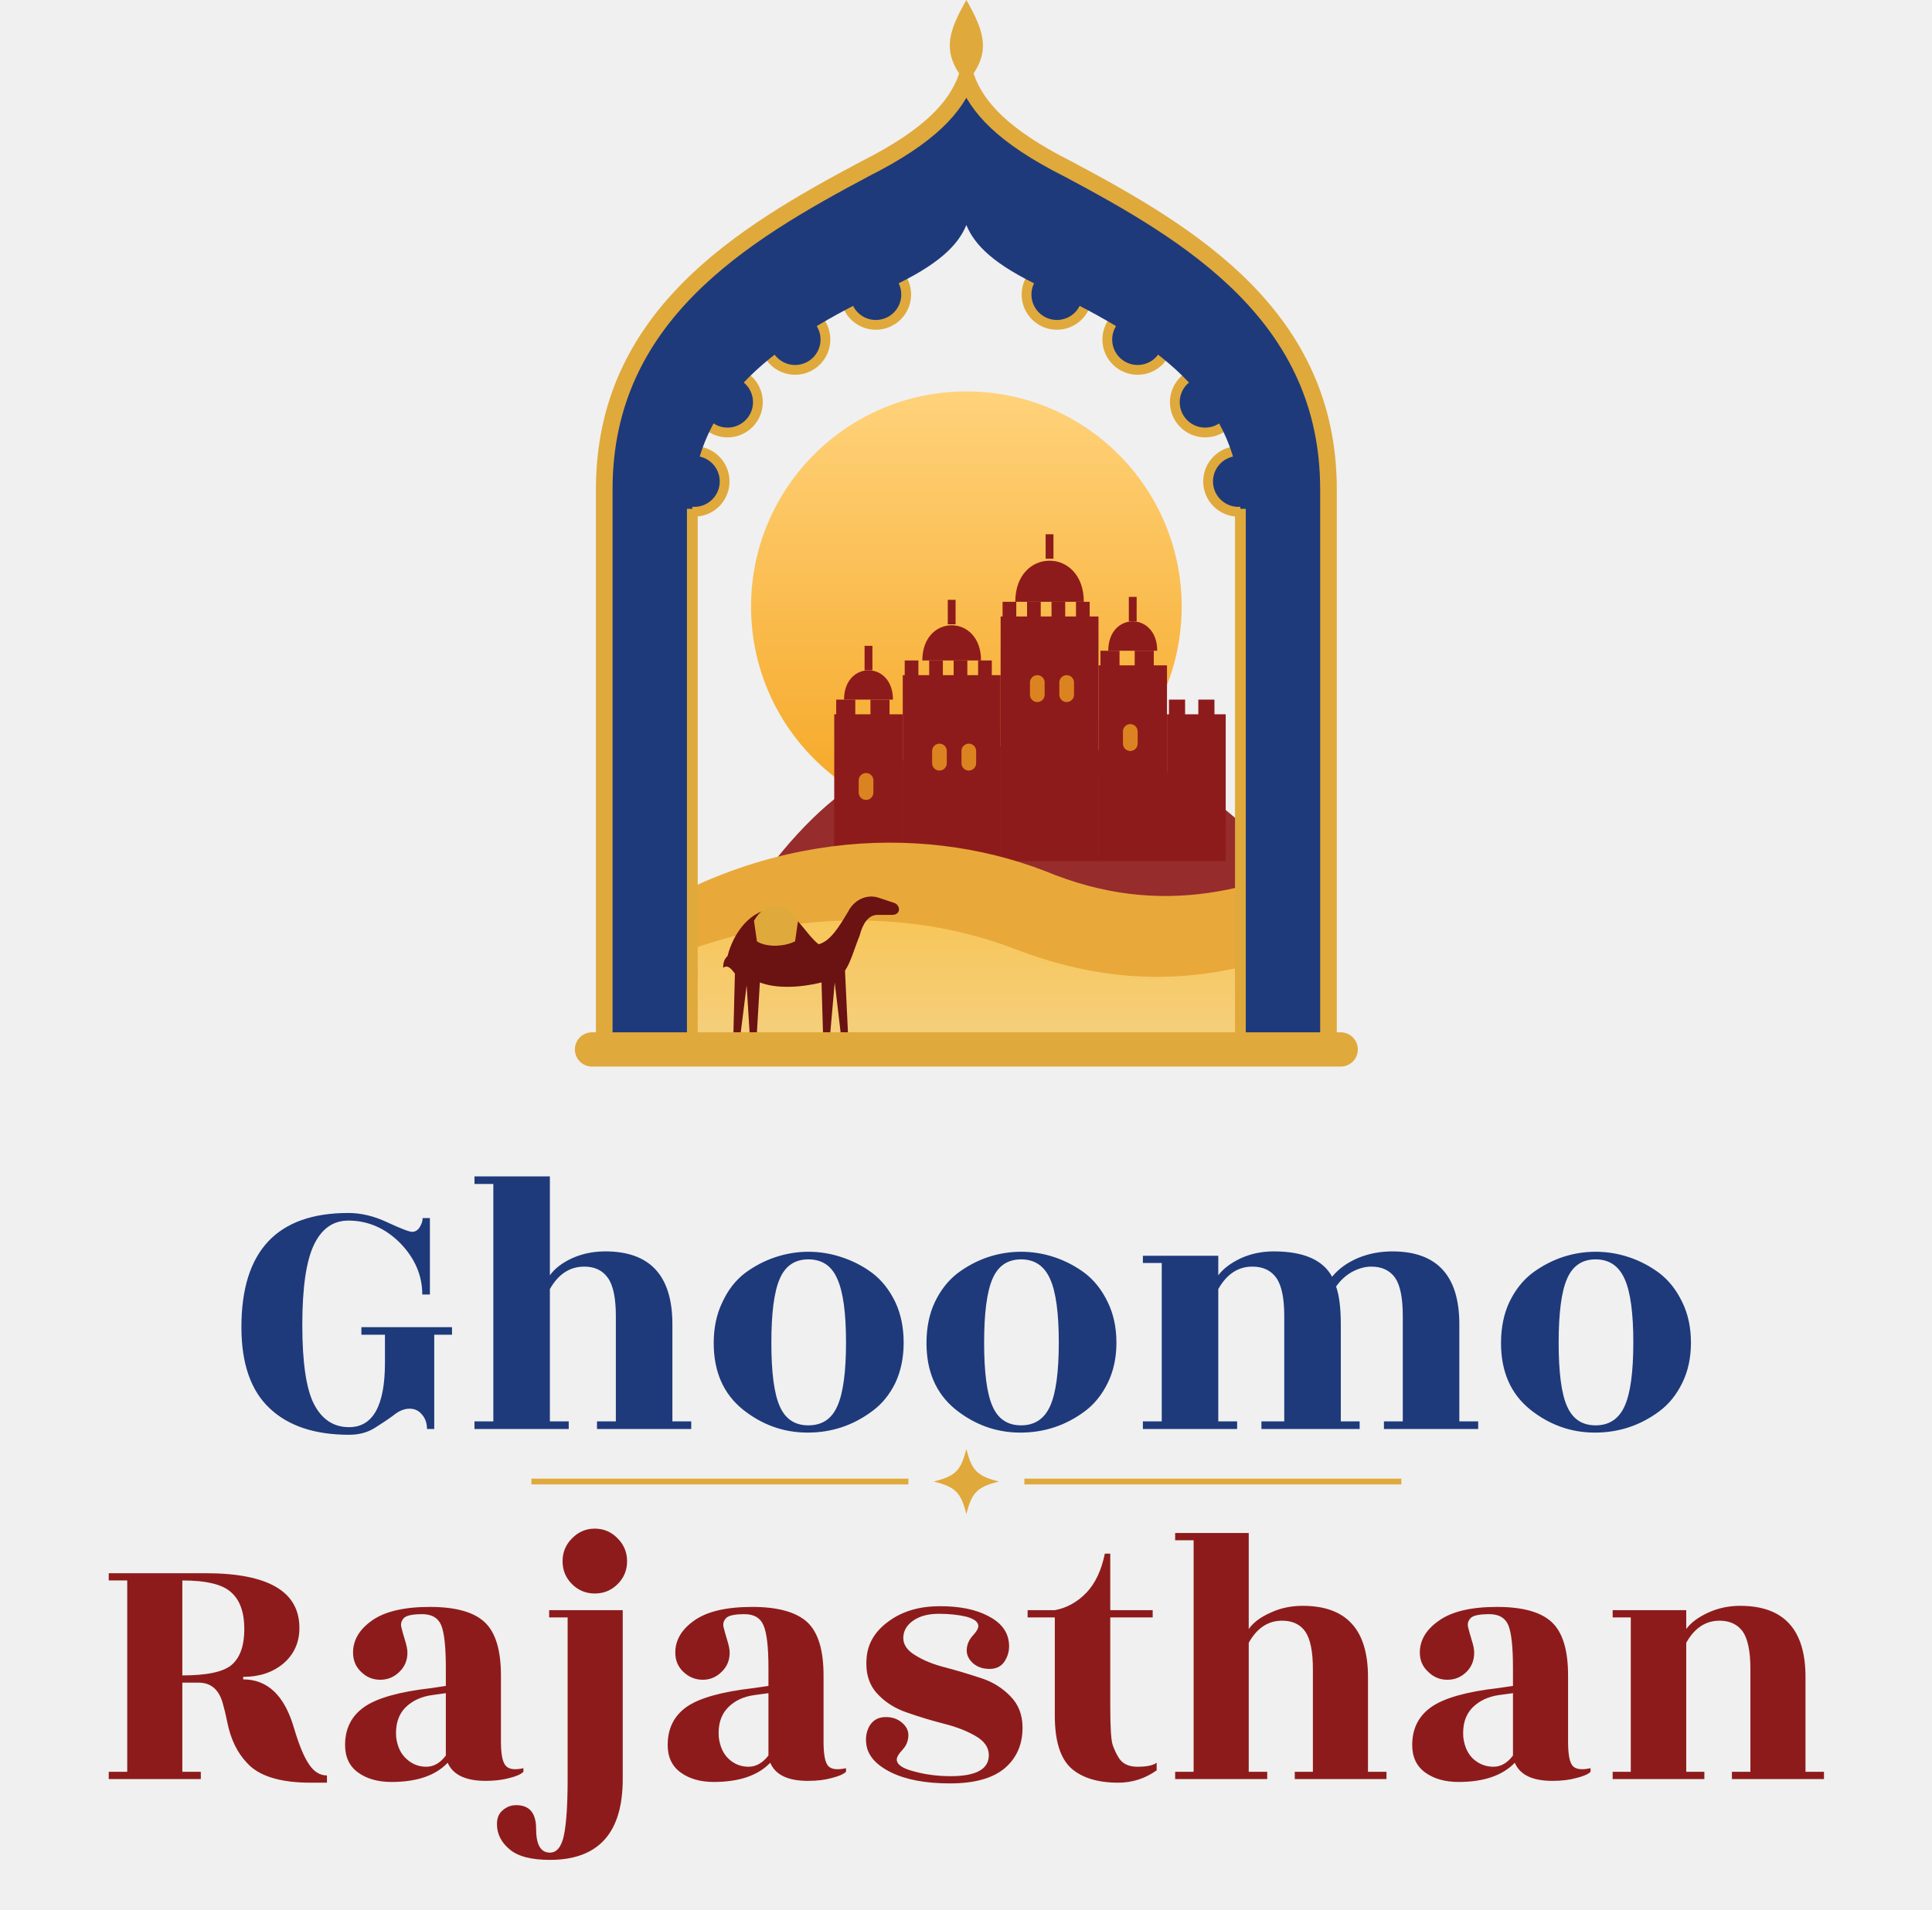
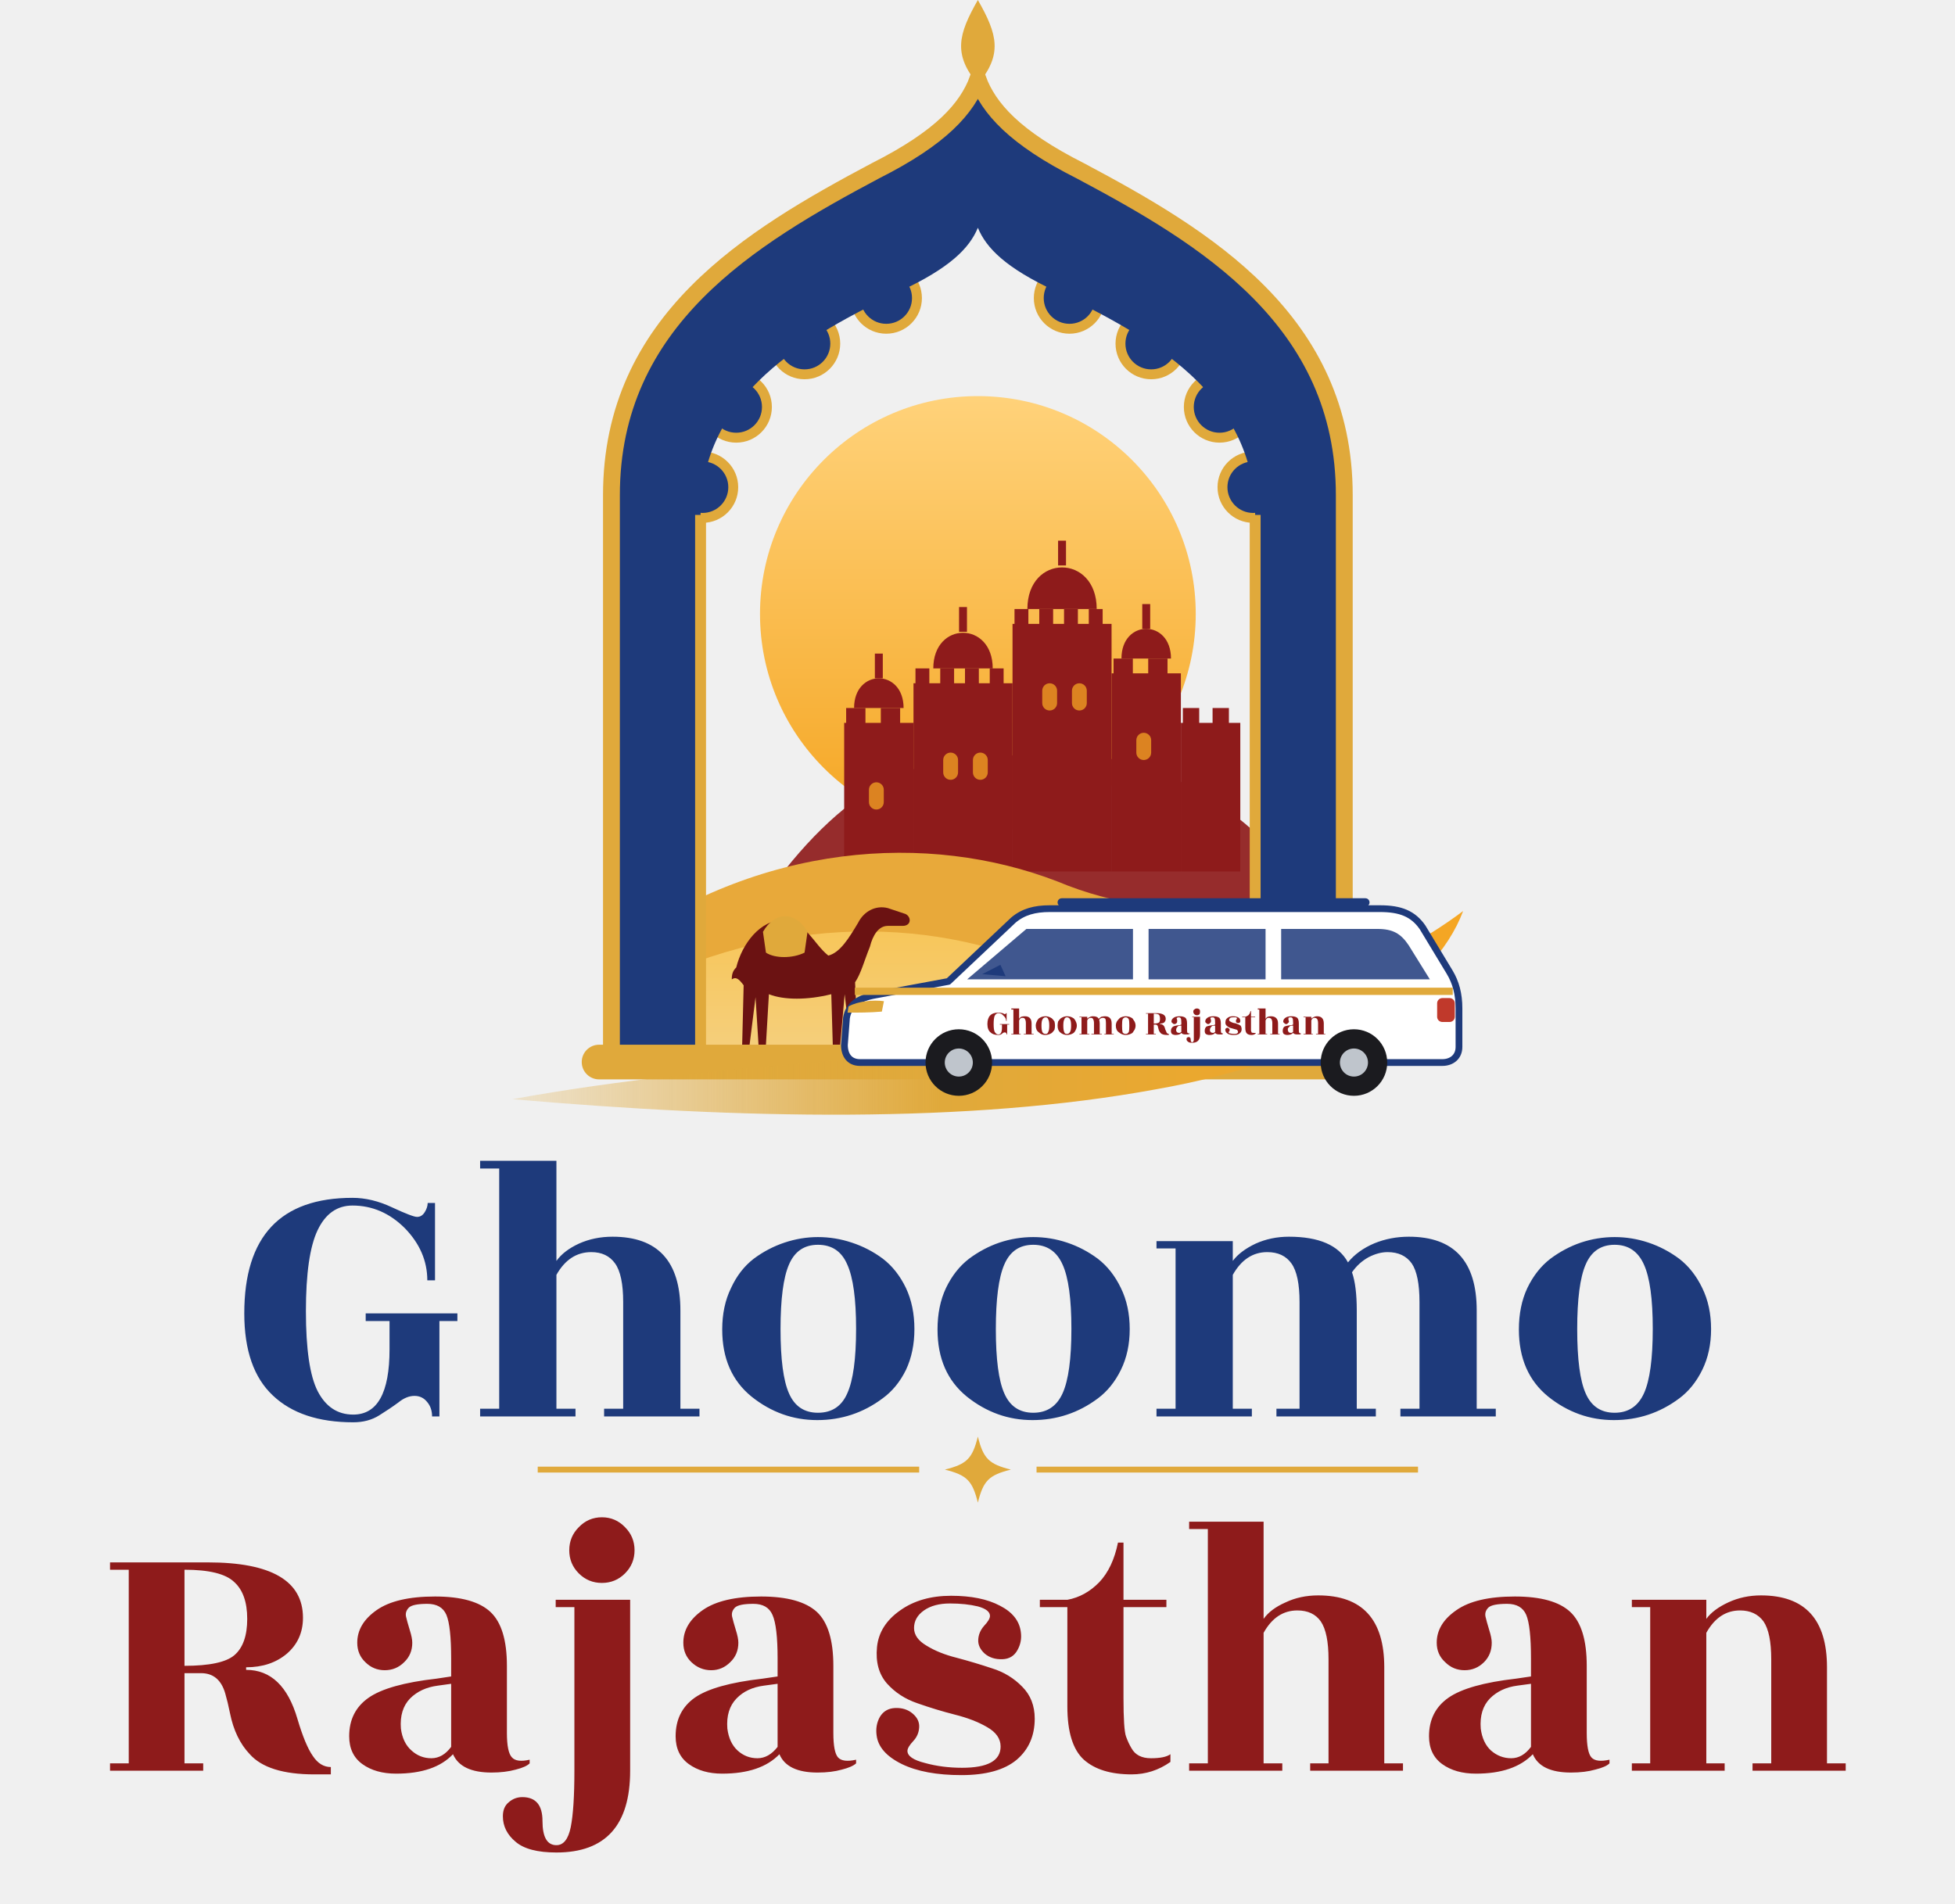
- <svg xmlns="http://www.w3.org/2000/svg" viewBox="0 0 533 527" role="img">
+ <svg xmlns="http://www.w3.org/2000/svg" viewBox="0 0 533 519" role="img">
  <g transform="translate(131.6 0) scale(1.35)">
    <defs>
      <linearGradient id="sun" x1="0" y1="0" x2="0" y2="1">
        <stop offset="0" stop-color="#FFD27A" />
        <stop offset="1" stop-color="#F5A623" />
      </linearGradient>
      <linearGradient id="dune" x1="0" y1="0" x2="0" y2="1">
        <stop offset="0" stop-color="#F7C65A" />
        <stop offset="1" stop-color="#F3D9A4" />
      </linearGradient>
      <clipPath id="win">
        <path d="M 44 214 L 44 104 C 44 79.6, 65.3 68, 84.3 58.8 C 94.4 54.1, 98.3 50.1, 100 46 C 101.7 50.1, 105.6 54.1, 115.7 58.8 C 134.7 68, 156 79.6, 156 104 L 156 214 Z" />
      </clipPath>
+       <linearGradient id="sw" x1="0" y1="0" x2="1" y2="0">
+         <stop offset="0" stop-color="#E0A93B" stop-opacity=".2" />
+         <stop offset=".45" stop-color="#E0A93B" />
+         <stop offset="1" stop-color="#F5A623" />
+       </linearGradient>
    </defs>
    <g clip-path="url(#win)">
      <circle cx="100" cy="124" r="44" fill="url(#sun)" />
      <g transform="translate(9 0)">
        <path fill="#8E1B1B" d="M 46 184 C 62 160 78 152 92 154 C 104 150 122 152 136 160 C 146 166 154 174 160 184 Z" opacity=".92" />
        <rect fill="#8E1B1B" x="64" y="146" width="14" height="30" />
        <rect fill="#8E1B1B" x="64.4" y="143" width="3.9" height="3.2" />
        <rect fill="#8E1B1B" x="71.4" y="143" width="3.9" height="3.2" />
        <rect fill="#8E1B1B" x="78" y="138" width="20" height="38" />
        <rect fill="#8E1B1B" x="78.4" y="135" width="2.8" height="3.2" />
        <rect fill="#8E1B1B" x="83.4" y="135" width="2.8" height="3.2" />
        <rect fill="#8E1B1B" x="88.4" y="135" width="2.8" height="3.2" />
        <rect fill="#8E1B1B" x="93.4" y="135" width="2.8" height="3.2" />
        <rect fill="#8E1B1B" x="98" y="126" width="20" height="50" />
        <rect fill="#8E1B1B" x="98.4" y="123" width="2.8" height="3.2" />
        <rect fill="#8E1B1B" x="103.4" y="123" width="2.8" height="3.2" />
        <rect fill="#8E1B1B" x="108.4" y="123" width="2.8" height="3.2" />
        <rect fill="#8E1B1B" x="113.4" y="123" width="2.8" height="3.2" />
        <rect fill="#8E1B1B" x="118" y="136" width="14" height="40" />
        <rect fill="#8E1B1B" x="118.4" y="133" width="3.9" height="3.2" />
        <rect fill="#8E1B1B" x="125.4" y="133" width="3.9" height="3.2" />
        <rect fill="#8E1B1B" x="132" y="146" width="12" height="30" />
        <rect fill="#8E1B1B" x="132.4" y="143" width="3.3" height="3.2" />
        <rect fill="#8E1B1B" x="138.4" y="143" width="3.3" height="3.2" />
        <path fill="#8E1B1B" d="M 101 123 C 101 111.8 115 111.8 115 123 Z" />
        <rect fill="#8E1B1B" x="107.2" y="109.2" width="1.6" height="5" />
        <path fill="#8E1B1B" d="M 82 135 C 82 125.4 94 125.4 94 135 Z" />
        <rect fill="#8E1B1B" x="87.2" y="122.6" width="1.6" height="5" />
        <path fill="#8E1B1B" d="M 66 143 C 66 135.0 76 135.0 76 143 Z" />
        <rect fill="#8E1B1B" x="70.2" y="132" width="1.6" height="5" />
        <path fill="#8E1B1B" d="M 120 133 C 120 125.0 130 125.0 130 133 Z" />
        <rect fill="#8E1B1B" x="124.2" y="122" width="1.6" height="5" />
        <rect fill="#F5A623" opacity=".75" x="104" y="138" width="3" height="5.5" rx="1.5" />
        <rect fill="#F5A623" opacity=".75" x="110" y="138" width="3" height="5.5" rx="1.5" />
        <rect fill="#F5A623" opacity=".75" x="84" y="152" width="3" height="5.5" rx="1.5" />
        <rect fill="#F5A623" opacity=".75" x="90" y="152" width="3" height="5.5" rx="1.5" />
        <rect fill="#F5A623" opacity=".75" x="123" y="148" width="3" height="5.5" rx="1.5" />
        <rect fill="#F5A623" opacity=".75" x="69" y="158" width="3" height="5.5" rx="1.5" />
      </g>
      <path fill="#E8A93A" d="M 26 192 C 56 170 90 168 116 178 C 140 188 160 182 180 172 L 180 240 L 26 240 Z" />
      <path fill="url(#dune)" d="M 20 206 C 50 186 84 184 110 194 C 136 204 158 200 182 188 L 182 240 L 20 240 Z" />
      <g transform="translate(50 211) scale(0.6)">
        <path fill="#6B1212" d="M 2 -26 C 4 -34 10 -42 18 -42 C 25 -42 28 -34 33 -30 C 37 -31 40 -36 43 -41 C 45 -45 49 -47 53 -46 L 59 -44 C 61 -43 61 -40 58 -40 L 53 -40 C 50 -40 48 -37 47 -33 C 45 -28 44 -24 42 -21 L 43 0 L 40.5 0 L 38.5 -17 L 37 0 L 34.5 0 L 34 -17 C 26 -15 18 -15 13 -17 L 12 0 L 9.5 0 L 8.5 -16 L 6.5 0 L 4 0 L 4.5 -20 C 3 -22 2 -23 0.5 -22 C 0.5 -24 1 -25 2 -26 Z" />
        <path fill="#E0A93B" d="M 11 -38 C 15 -45 22 -45 26 -38 L 25 -31 C 21 -29 15 -29 12 -31 Z" />
      </g>
    </g>
    <circle cx="44.4" cy="98.4" r="6.2" fill="#1E3A7B" stroke="#E0A93B" stroke-width="2" />
    <circle cx="155.6" cy="98.4" r="6.2" fill="#1E3A7B" stroke="#E0A93B" stroke-width="2" />
    <circle cx="51.2" cy="82.2" r="6.2" fill="#1E3A7B" stroke="#E0A93B" stroke-width="2" />
    <circle cx="148.8" cy="82.2" r="6.2" fill="#1E3A7B" stroke="#E0A93B" stroke-width="2" />
    <circle cx="65" cy="69.4" r="6.2" fill="#1E3A7B" stroke="#E0A93B" stroke-width="2" />
    <circle cx="135" cy="69.4" r="6.2" fill="#1E3A7B" stroke="#E0A93B" stroke-width="2" />
    <circle cx="81.5" cy="60.2" r="6.2" fill="#1E3A7B" stroke="#E0A93B" stroke-width="2" />
    <circle cx="118.5" cy="60.2" r="6.2" fill="#1E3A7B" stroke="#E0A93B" stroke-width="2" />
    <path fill="#1E3A7B" fill-rule="evenodd" d="M 26 214 L 26 100 C 26 64.7, 54.1 47.9, 79.3 34.5 C 92.6 27.8, 97.8 21.9, 100 16 C 102.2 21.9, 107.4 27.8, 120.7 34.5 C 145.9 47.9, 174 64.7, 174 100 L 174 214 Z M 44 214 L 44 104 C 44 79.6, 65.3 68, 84.3 58.8 C 94.4 54.1, 98.3 50.1, 100 46 C 101.7 50.1, 105.6 54.1, 115.7 58.8 C 134.7 68, 156 79.6, 156 104 L 156 214 Z" />
    <path fill="none" stroke="#E0A93B" stroke-width="2.2" d="M 44 214 L 44 104 M 156 214 L 156 104" />
    <path fill="none" stroke="#E0A93B" stroke-width="3.4" d="M 26 214 L 26 100 C 26 64.7, 54.1 47.9, 79.3 34.5 C 92.6 27.8, 97.8 21.9, 100 16 C 102.2 21.9, 107.4 27.8, 120.7 34.5 C 145.9 47.9, 174 64.7, 174 100 L 174 214 Z" />
    <path fill="#E0A93B" d="M 100 0 C 104 7 105 11 100 17 C 95 11 96 7 100 0 Z" />
    <rect x="20" y="211" width="160" height="7" rx="3.5" fill="#E0A93B" />
+     <path fill="url(#sw)" d="M 6 222 C 50 214 92 214 132 208 C 160 204 182 196 198 184 C 192 200 170 214 136 220 C 98 227 52 226 6 222 Z" />
+     <g transform="translate(72 181) scale(1.05)">
+       <path d="M 4 32 C 2 32 1 30.6 1 28.6 L 1.4 23.4 C 1.8 21 3.6 19.6 7 19 L 21 16.4 L 33.5 4.6 C 35.4 3 37.6 2.4 40.5 2.4 L 104 2.4 C 108 2.4 110.4 3.4 112.2 6 L 117.4 14.6 C 118.6 16.6 119.2 18.8 119.2 21.6 L 119.2 29 C 119.2 30.9 117.8 32 116 32 Z" fill="#FFFFFF" stroke="#1E3A7B" stroke-width="1.3" stroke-linejoin="round" />
+       <path d="M 24.6 16 L 36 6.3 L 56.5 6.3 L 56.5 16 Z" fill="#1E3A7B" opacity=".85" />
+       <path d="M 59.5 6.3 L 82 6.3 L 82 16 L 59.5 16 Z" fill="#1E3A7B" opacity=".85" />
+       <path d="M 85 6.3 L 103.5 6.3 C 106.5 6.3 108 7.2 109.5 9.4 L 113.6 16 L 85 16 Z" fill="#1E3A7B" opacity=".85" />
+       <rect x="42" y="0.4" width="60" height="1.6" rx=".8" fill="#1E3A7B" />
+       <rect x="3" y="17.6" width="115" height="1.4" fill="#E0A93B" />
+       <path fill="#8E1B1B" transform="translate(28.3 26.6)" d="M2.3 0.1Q1.3 0.1 0.8 -0.4Q0.2 -0.9 0.2 -2Q0.2 -4.2 2.3 -4.2Q2.7 -4.2 3.1 -4.1Q3.5 -3.9 3.6 -3.9Q3.7 -3.9 3.7 -4Q3.8 -4.1 3.8 -4.1H3.9V-2.6H3.8Q3.8 -3.2 3.3 -3.6Q2.9 -4.1 2.3 -4.1Q1.9 -4.1 1.6 -3.6Q1.4 -3.1 1.4 -2Q1.4 -0.9 1.6 -0.5Q1.9 -0 2.3 -0Q3 -0 3 -1.3V-1.9H2.6V-2H4.4V-1.9H4V0H3.9Q3.9 -0.2 3.8 -0.3Q3.7 -0.4 3.5 -0.4Q3.4 -0.4 3.2 -0.3Q3 -0.1 2.8 -0Q2.6 0.1 2.3 0.1ZM8.7 -0.1H9.1V0H7.2V-0.1H7.6V-2.2Q7.6 -2.7 7.4 -3Q7.3 -3.2 6.9 -3.2Q6.5 -3.2 6.3 -2.7V-0.1H6.6V0H4.8V-0.1H5.2V-4.8H4.8V-5H6.3V-3Q6.4 -3.2 6.7 -3.4Q7 -3.5 7.4 -3.5Q8.7 -3.5 8.7 -2.1ZM10.8 -0.4Q11 -0.1 11.4 -0.1Q11.8 -0.1 11.9 -0.5Q12.1 -0.8 12.1 -1.7Q12.1 -2.6 11.9 -2.9Q11.8 -3.3 11.4 -3.3Q11 -3.3 10.8 -2.9Q10.6 -2.6 10.6 -1.7Q10.6 -0.8 10.8 -0.4ZM9.5 -1.7Q9.5 -2.1 9.7 -2.5Q9.8 -2.8 10.1 -3.1Q10.4 -3.3 10.7 -3.4Q11 -3.5 11.4 -3.5Q11.7 -3.5 12 -3.4Q12.3 -3.3 12.6 -3.1Q12.9 -2.8 13.1 -2.5Q13.2 -2.1 13.2 -1.7Q13.2 -1.3 13.1 -0.9Q12.9 -0.6 12.6 -0.3Q12 0.1 11.3 0.1Q10.6 0.1 10.1 -0.4Q9.5 -0.8 9.5 -1.7ZM15 -0.4Q15.1 -0.1 15.5 -0.1Q15.9 -0.1 16.1 -0.5Q16.3 -0.8 16.3 -1.7Q16.3 -2.6 16.1 -2.9Q15.9 -3.3 15.5 -3.3Q15.1 -3.3 15 -2.9Q14.8 -2.6 14.8 -1.7Q14.8 -0.8 15 -0.4ZM13.7 -1.7Q13.7 -2.1 13.8 -2.5Q14 -2.8 14.3 -3.1Q14.6 -3.3 14.9 -3.4Q15.2 -3.5 15.5 -3.5Q15.9 -3.5 16.2 -3.4Q16.5 -3.3 16.8 -3.1Q17.1 -2.8 17.2 -2.5Q17.4 -2.1 17.4 -1.7Q17.4 -1.3 17.2 -0.9Q17.1 -0.6 16.8 -0.3Q16.2 0.1 15.5 0.1Q14.8 0.1 14.2 -0.4Q13.7 -0.8 13.7 -1.7ZM24.1 -0.1H24.5V0H22.7V-0.1H23V-2.2Q23 -2.7 22.9 -3Q22.7 -3.2 22.4 -3.2Q22.2 -3.2 22 -3.1Q21.8 -3 21.7 -2.8Q21.8 -2.5 21.8 -2.1V-0.1H22.2V0H20.2V-0.1H20.7V-2.2Q20.7 -2.7 20.5 -3Q20.4 -3.2 20.1 -3.2Q19.6 -3.2 19.4 -2.7V-0.1H19.8V0H17.9V-0.1H18.3V-3.3H17.9V-3.4H19.4V-3Q19.5 -3.2 19.8 -3.3Q20.1 -3.5 20.5 -3.5Q21.4 -3.5 21.6 -3Q21.8 -3.2 22.1 -3.4Q22.5 -3.5 22.8 -3.5Q24.1 -3.5 24.1 -2.1ZM26.2 -0.4Q26.4 -0.1 26.8 -0.1Q27.2 -0.1 27.4 -0.5Q27.5 -0.8 27.5 -1.7Q27.5 -2.6 27.4 -2.9Q27.2 -3.3 26.8 -3.3Q26.4 -3.3 26.2 -2.9Q26.1 -2.6 26.1 -1.7Q26.1 -0.8 26.2 -0.4ZM24.9 -1.7Q24.9 -2.1 25.1 -2.5Q25.3 -2.8 25.6 -3.1Q25.8 -3.3 26.2 -3.4Q26.5 -3.5 26.8 -3.5Q27.1 -3.5 27.5 -3.4Q27.8 -3.3 28.1 -3.1Q28.3 -2.8 28.5 -2.5Q28.7 -2.1 28.7 -1.7Q28.7 -1.3 28.5 -0.9Q28.3 -0.6 28.1 -0.3Q27.5 0.1 26.8 0.1Q26.1 0.1 25.5 -0.4Q24.9 -0.8 24.9 -1.7ZM32.2 -4V-2.1Q32.9 -2.1 33.2 -2.3Q33.4 -2.5 33.4 -3Q33.4 -3.5 33.2 -3.8Q32.9 -4 32.2 -4ZM35.1 0.1H34.8Q33.8 0.1 33.5 -0.3Q33.2 -0.6 33.1 -1.1Q33 -1.4 33 -1.5Q32.9 -1.9 32.5 -1.9H32.2V-0.1H32.6V0H30.7V-0.1H31.1V-4H30.7V-4.1H32.7Q34.5 -4.1 34.5 -3Q34.5 -2.6 34.2 -2.3Q33.9 -2.1 33.4 -2.1V-2Q34.2 -2 34.4 -1Q34.6 -0.5 34.7 -0.3Q34.9 -0.1 35.1 -0.1ZM38.3 0Q37.7 0 37.5 -0.3Q37.2 0.1 36.4 0.1Q36 0.1 35.7 -0.1Q35.5 -0.3 35.5 -0.7Q35.5 -1.2 35.9 -1.5Q36.2 -1.7 37.2 -1.8L37.5 -1.9V-2.2Q37.5 -2.9 37.4 -3.1Q37.3 -3.3 37 -3.3Q36.7 -3.3 36.7 -3.2Q36.6 -3.2 36.6 -3.1Q36.6 -3 36.7 -2.8Q36.7 -2.6 36.7 -2.5Q36.7 -2.3 36.6 -2.2Q36.4 -2 36.2 -2Q35.9 -2 35.8 -2.2Q35.6 -2.3 35.6 -2.5Q35.6 -2.9 36 -3.2Q36.4 -3.5 37.2 -3.5Q37.9 -3.5 38.3 -3.2Q38.6 -2.9 38.6 -2.1V-0.8Q38.6 -0.4 38.7 -0.3Q38.8 -0.2 39.1 -0.2V-0.1Q39 -0.1 38.8 -0Q38.6 0 38.3 0ZM37.5 -0.5V-1.7L37.2 -1.7Q36.9 -1.7 36.7 -1.4Q36.5 -1.2 36.5 -0.8Q36.5 -0.6 36.7 -0.4Q36.9 -0.3 37.1 -0.3Q37.3 -0.3 37.5 -0.5ZM39.9 0V-3.3H39.6V-3.4H41.1V0Q41.1 1.6 39.6 1.6Q39 1.6 38.8 1.4Q38.5 1.2 38.5 0.9Q38.5 0.7 38.6 0.6Q38.8 0.5 38.9 0.5Q39.3 0.5 39.3 1Q39.3 1.5 39.6 1.5Q39.8 1.5 39.9 1.1Q39.9 0.8 39.9 0ZM40.5 -5Q40.8 -5 41 -4.8Q41.1 -4.7 41.1 -4.4Q41.1 -4.1 41 -3.9Q40.8 -3.7 40.5 -3.7Q40.2 -3.7 40 -3.9Q39.8 -4.1 39.8 -4.4Q39.8 -4.7 40 -4.8Q40.2 -5 40.5 -5ZM44.8 0Q44.2 0 44 -0.3Q43.7 0.1 42.9 0.1Q42.5 0.1 42.2 -0.1Q42 -0.3 42 -0.7Q42 -1.2 42.3 -1.5Q42.7 -1.7 43.7 -1.8L44 -1.9V-2.2Q44 -2.9 43.9 -3.1Q43.8 -3.3 43.5 -3.3Q43.2 -3.3 43.1 -3.2Q43.1 -3.2 43.1 -3.1Q43.1 -3 43.2 -2.8Q43.2 -2.6 43.2 -2.5Q43.2 -2.3 43 -2.2Q42.9 -2 42.7 -2Q42.4 -2 42.3 -2.2Q42.1 -2.3 42.1 -2.5Q42.1 -2.9 42.5 -3.2Q42.9 -3.5 43.7 -3.5Q44.4 -3.5 44.8 -3.2Q45.1 -2.9 45.1 -2.1V-0.8Q45.1 -0.4 45.2 -0.3Q45.3 -0.2 45.5 -0.2V-0.1Q45.5 -0.1 45.3 -0Q45.1 0 44.8 0ZM44 -0.5V-1.7L43.7 -1.7Q43.4 -1.7 43.2 -1.4Q43 -1.2 43 -0.8Q43 -0.6 43.2 -0.4Q43.4 -0.3 43.6 -0.3Q43.8 -0.3 44 -0.5ZM47.7 -0.1Q48.4 -0.1 48.4 -0.5Q48.4 -0.7 48.2 -0.9Q47.9 -1 47.5 -1.1Q47.1 -1.2 46.8 -1.3Q46.4 -1.5 46.2 -1.7Q45.9 -2 46 -2.5Q46 -2.9 46.4 -3.2Q46.8 -3.5 47.4 -3.5Q48 -3.5 48.4 -3.3Q48.8 -3.1 48.8 -2.8Q48.9 -2.6 48.8 -2.4Q48.7 -2.2 48.5 -2.2Q48.2 -2.2 48.1 -2.3Q48 -2.4 48 -2.6Q48 -2.8 48.1 -2.9Q48.2 -3 48.2 -3.1Q48.2 -3.2 48 -3.3Q47.7 -3.3 47.4 -3.3Q47.1 -3.3 46.9 -3.2Q46.7 -3 46.7 -2.8Q46.7 -2.6 46.9 -2.5Q47.2 -2.3 47.6 -2.2Q47.9 -2.2 48.3 -2Q48.6 -1.9 48.9 -1.7Q49.1 -1.4 49.1 -1Q49.1 -0.5 48.7 -0.2Q48.4 0.1 47.6 0.1Q46.9 0.1 46.5 -0.1Q46 -0.4 46 -0.7Q45.9 -0.9 46 -1.1Q46.1 -1.2 46.3 -1.3Q46.5 -1.3 46.7 -1.1Q46.8 -1 46.8 -0.9Q46.8 -0.7 46.7 -0.6Q46.6 -0.5 46.6 -0.4Q46.6 -0.2 46.9 -0.2Q47.3 -0.1 47.7 -0.1ZM50.9 -3.3V-1.5Q50.9 -0.8 50.9 -0.7Q51 -0.5 51 -0.4Q51.1 -0.3 51.4 -0.3Q51.7 -0.3 51.8 -0.3V-0.2Q51.5 0.1 51 0.1Q50.4 0.1 50.1 -0.2Q49.8 -0.5 49.8 -1.3V-3.3H49.2V-3.4H49.8Q50.1 -3.5 50.4 -3.7Q50.7 -4 50.8 -4.5H50.9V-3.4H51.7V-3.3ZM56.1 -0.1H56.4V0H54.6V-0.1H55V-2.2Q55 -2.7 54.8 -3Q54.6 -3.2 54.3 -3.2Q53.9 -3.2 53.7 -2.7V-0.1H54V0H52.2V-0.1H52.5V-4.8H52.2V-5H53.7V-3Q53.8 -3.2 54.1 -3.4Q54.4 -3.5 54.7 -3.5Q56.1 -3.5 56.1 -2.1ZM59.8 0Q59.2 0 59 -0.3Q58.6 0.1 57.9 0.1Q57.5 0.1 57.2 -0.1Q57 -0.3 57 -0.7Q57 -1.2 57.3 -1.5Q57.7 -1.7 58.7 -1.8L59 -1.9V-2.2Q59 -2.9 58.9 -3.1Q58.8 -3.3 58.5 -3.3Q58.2 -3.3 58.1 -3.2Q58.1 -3.2 58.1 -3.1Q58.1 -3 58.1 -2.8Q58.2 -2.6 58.2 -2.5Q58.2 -2.3 58 -2.2Q57.9 -2 57.7 -2Q57.4 -2 57.3 -2.2Q57.1 -2.3 57.1 -2.5Q57.1 -2.9 57.5 -3.2Q57.9 -3.5 58.7 -3.5Q59.4 -3.5 59.8 -3.2Q60.1 -2.9 60.1 -2.1V-0.8Q60.1 -0.4 60.2 -0.3Q60.3 -0.2 60.5 -0.2V-0.1Q60.5 -0.1 60.3 -0Q60.1 0 59.8 0ZM59 -0.5V-1.7L58.7 -1.7Q58.4 -1.7 58.2 -1.4Q57.9 -1.2 58 -0.8Q58 -0.6 58.2 -0.4Q58.4 -0.3 58.6 -0.3Q58.8 -0.3 59 -0.5ZM64.9 -0.1H65.2V0H63.4V-0.1H63.8V-2.2Q63.8 -2.7 63.6 -3Q63.4 -3.2 63.1 -3.2Q62.7 -3.2 62.5 -2.7V-0.1H62.8V0H61V-0.1H61.4V-3.3H61V-3.4H62.5V-3Q62.6 -3.2 62.9 -3.3Q63.2 -3.5 63.6 -3.5Q64.9 -3.5 64.9 -2.1Z" />
+       <path d="M 1.8 21.2 C 3.6 20.2 6.6 19.9 8.6 20.2 L 8.2 22.2 C 6 22.4 3.6 22.4 1.6 22.4 Z" fill="#E0A93B" />
+       <rect x="115" y="19.6" width="3.4" height="4.6" rx="1" fill="#C0392B" />
+       <path d="M 27.5 15 L 31 13.2 L 32 15.4 Z" fill="#1E3A7B" />
+       <circle cx="23" cy="32" r="6.4" fill="#1B1B1F" />
+       <circle cx="23" cy="32" r="2.7" fill="#BFC5CC" />
+       <circle cx="99" cy="32" r="6.4" fill="#1B1B1F" />
+       <circle cx="99" cy="32" r="2.7" fill="#BFC5CC" />
+     </g>
  </g>
-   <path fill="#1E3A7B" transform="translate(63.5 394.3)" d="M32.8 1.6Q18.6 1.6 10.9 -5.7Q3.1 -13 3.1 -28.1Q3.1 -59.6 32.6 -59.6Q37.9 -59.6 43.4 -57Q49 -54.4 50.2 -54.4Q51.5 -54.4 52.3 -55.7Q53.1 -57 53.1 -58.2H55.1V-37.1H53Q53 -45 46.9 -51.3Q40.7 -57.5 32.6 -57.5Q26.3 -57.5 23.1 -50.8Q19.9 -44.1 19.9 -28.7Q19.9 -13.2 23.1 -6.9Q26.4 -0.5 32.8 -0.5Q42.7 -0.5 42.7 -18.3V-26H36.2V-28.1H61.2V-26H56.3V0H54.3Q54.3 -2.4 52.9 -4Q51.6 -5.6 49.5 -5.6Q47.3 -5.6 45.1 -3.8Q42.8 -2.1 39.9 -0.3Q36.9 1.6 32.8 1.6ZM122 -2.1H127.2V0H101.2V-2.1H106.4V-31.2Q106.4 -38.6 104.2 -41.7Q102 -44.8 97.7 -44.8Q91.7 -44.8 88.2 -38.6V-2.1H93.4V0H67.4V-2.1H72.6V-67.6H67.4V-69.7H88.2V-42.4Q90.2 -45.2 94.3 -47.1Q98.5 -49 103.5 -49Q122 -49 122 -28.9ZM151.6 -6.3Q153.9 -1 159.5 -1Q165.2 -1 167.5 -6.3Q169.9 -11.6 169.9 -23.9Q169.9 -36.1 167.5 -41.4Q165.2 -46.8 159.5 -46.8Q153.9 -46.8 151.6 -41.4Q149.3 -36.1 149.3 -23.8Q149.3 -11.5 151.6 -6.3ZM133.4 -23.7Q133.4 -30.1 135.8 -35Q138.1 -40 142 -43Q145.9 -45.9 150.4 -47.4Q154.9 -48.9 159.5 -48.9Q164.2 -48.9 168.7 -47.4Q173.3 -45.9 177.2 -43Q181.1 -40 183.5 -35Q185.8 -30.1 185.8 -23.8Q185.8 -17.6 183.5 -12.7Q181.1 -7.8 177.1 -4.9Q169.2 1 159.3 1Q149.4 1 141.4 -5.4Q133.4 -11.9 133.4 -23.7ZM210.3 -6.3Q212.6 -1 218.2 -1Q223.8 -1 226.2 -6.3Q228.6 -11.6 228.6 -23.9Q228.6 -36.1 226.2 -41.4Q223.8 -46.8 218.2 -46.8Q212.6 -46.8 210.3 -41.4Q208 -36.1 208 -23.8Q208 -11.5 210.3 -6.3ZM192.1 -23.7Q192.1 -30.1 194.4 -35Q196.8 -40 200.7 -43Q204.6 -45.9 209 -47.4Q213.5 -48.9 218.2 -48.9Q222.9 -48.9 227.4 -47.4Q231.9 -45.9 235.8 -43Q239.7 -40 242.1 -35Q244.5 -30.1 244.5 -23.8Q244.5 -17.6 242.1 -12.7Q239.7 -7.8 235.8 -4.9Q227.9 1 218 1Q208.1 1 200.1 -5.4Q192.1 -11.9 192.1 -23.7ZM339.1 -2.1H344.3V0H318.3V-2.1H323.5V-31.2Q323.5 -38.6 321.4 -41.7Q319.2 -44.8 314.8 -44.8Q312.3 -44.8 309.6 -43.4Q306.9 -41.9 305.1 -39.3Q306.4 -35.6 306.4 -28.9V-2.1H311.6V0H284.5V-2.1H290.8V-31.2Q290.8 -38.6 288.6 -41.7Q286.4 -44.8 282 -44.8Q276.1 -44.8 272.6 -38.6V-2.1H277.8V0H251.8V-2.1H257V-45.8H251.8V-47.8H272.6V-42.4Q274.6 -45.1 278.8 -47.1Q283 -49 287.9 -49Q300.2 -49 304 -42Q306.7 -45.3 311.2 -47.2Q315.6 -49 320.6 -49Q339.1 -49 339.1 -28.9ZM368.8 -6.3Q371.1 -1 376.7 -1Q382.3 -1 384.7 -6.3Q387.1 -11.6 387.1 -23.9Q387.1 -36.1 384.7 -41.4Q382.3 -46.8 376.7 -46.8Q371.1 -46.8 368.8 -41.4Q366.5 -36.1 366.5 -23.8Q366.5 -11.5 368.8 -6.3ZM350.6 -23.7Q350.6 -30.1 352.9 -35Q355.3 -40 359.2 -43Q363.1 -45.9 367.5 -47.4Q372 -48.9 376.7 -48.9Q381.4 -48.9 385.9 -47.4Q390.4 -45.9 394.3 -43Q398.2 -40 400.6 -35Q403 -30.1 403 -23.8Q403 -17.6 400.6 -12.7Q398.2 -7.8 394.3 -4.9Q386.4 1 376.5 1Q366.6 1 358.6 -5.4Q350.6 -11.9 350.6 -23.7Z" />
-   <path fill="#E0A93B" transform="translate(266.6 408.8)" d="M 0 -9 C 1.5 -3 3 -1.5 9 0 C 3 1.5 1.5 3 0 9 C -1.5 3 -3 1.5 -9 0 C -3 -1.5 -1.5 -3 0 -9 Z" />
-   <path fill="#E0A93B" d="M 146.6 408.8 H 250.6 M 282.6 408.8 H 386.6" stroke="#E0A93B" stroke-width="1.6" />
-   <path fill="#8E1B1B" transform="translate(27.0 490.9)" d="M23.3 -54.8V-28.6Q33.5 -28.6 36.9 -31.5Q40.4 -34.5 40.4 -41.4Q40.4 -48.3 36.8 -51.5Q33.3 -54.8 23.3 -54.8ZM63.2 1H58.7Q46 1 41.1 -4.5Q37.1 -8.7 35.7 -15.7Q35.1 -18.7 34.4 -21.1Q32.8 -26.6 27.8 -26.6H23.3V-2H28.4V0H3V-2H8.1V-54.8H3V-56.8H29.7Q55.6 -56.8 55.6 -41.7Q55.6 -35.7 51.2 -31.9Q46.8 -28.2 40.1 -28.2V-27.5Q50.2 -27.5 54.1 -14.1Q56.2 -7 58.3 -4Q60.3 -1 63.2 -1ZM107 0.5Q98.7 0.5 96.5 -4.5Q91.5 0.8 81 0.8Q75.4 0.8 71.8 -1.8Q68.2 -4.4 68.2 -9.4Q68.2 -16.2 73.5 -19.9Q78.8 -23.6 92 -25.1L96 -25.7V-30.6Q96 -39.4 94.7 -42.5Q93.4 -45.5 89.5 -45.5Q85.6 -45.5 84.5 -44.5Q83.4 -43.4 83.7 -42Q84 -40.7 84.7 -38.4Q85.4 -36.2 85.4 -34.9Q85.4 -31.7 83.2 -29.6Q81 -27.4 77.9 -27.4Q74.8 -27.4 72.6 -29.6Q70.4 -31.7 70.4 -34.9Q70.4 -40.1 75.7 -43.8Q81 -47.5 91.6 -47.5Q102.2 -47.5 106.7 -43.3Q111.2 -39.1 111.2 -28.6V-10.3Q111.2 -5 112.6 -3.6Q113.9 -2.2 117.4 -3V-2Q116.4 -1 113.6 -0.3Q110.7 0.5 107 0.5ZM96 -6.5V-23.7L92.4 -23.2Q87.7 -22.6 84.8 -19.7Q81.9 -16.7 82.3 -11.5Q82.8 -7.6 85.2 -5.5Q87.5 -3.4 90.6 -3.4Q93.7 -3.4 96 -6.5ZM129.6 0V-44.6H124.5V-46.6H144.8V0Q144.8 22.3 124.7 22.3Q117 22.3 113.6 19.4Q110.1 16.5 110.1 12.4Q110.1 9.9 111.7 8.6Q113.3 7.2 115.4 7.2Q120.9 7.2 120.9 13.7Q120.9 20.3 124.7 20.3Q127.6 20.3 128.6 15.4Q129.6 10.4 129.6 0ZM137.1 -69.1Q140.8 -69.1 143.4 -66.4Q146 -63.8 146 -60.1Q146 -56.4 143.4 -53.8Q140.8 -51.2 137.1 -51.2Q133.4 -51.2 130.8 -53.8Q128.2 -56.4 128.2 -60.1Q128.2 -63.8 130.8 -66.4Q133.4 -69.1 137.1 -69.1ZM195.9 0.5Q187.6 0.5 185.5 -4.5Q180.4 0.8 169.9 0.8Q164.4 0.8 160.8 -1.8Q157.2 -4.4 157.2 -9.4Q157.2 -16.2 162.4 -19.9Q167.7 -23.6 180.9 -25.1L185 -25.7V-30.6Q185 -39.4 183.6 -42.5Q182.3 -45.5 178.4 -45.5Q174.5 -45.5 173.4 -44.5Q172.3 -43.4 172.6 -42Q172.9 -40.7 173.6 -38.4Q174.3 -36.2 174.3 -34.9Q174.3 -31.7 172.1 -29.6Q169.9 -27.4 166.9 -27.4Q163.8 -27.4 161.5 -29.6Q159.3 -31.7 159.3 -34.9Q159.3 -40.1 164.6 -43.8Q169.9 -47.5 180.5 -47.5Q191.1 -47.5 195.7 -43.3Q200.2 -39.1 200.2 -28.6V-10.3Q200.2 -5 201.5 -3.6Q202.8 -2.2 206.4 -3V-2Q205.3 -1 202.5 -0.3Q199.7 0.5 195.9 0.5ZM185 -6.5V-23.7L181.3 -23.2Q176.6 -22.6 173.8 -19.7Q170.9 -16.7 171.3 -11.5Q171.8 -7.6 174.1 -5.5Q176.4 -3.4 179.5 -3.4Q182.6 -3.4 185 -6.5ZM235.3 -0.8Q245.8 -0.8 245.8 -6.6Q245.8 -9.8 242.1 -11.9Q238.5 -14 233.3 -15.3Q228.2 -16.6 223.1 -18.4Q218.1 -20.1 214.8 -23.8Q211.5 -27.6 212.1 -33.7Q212.7 -39.7 218.4 -43.7Q224 -47.7 232.3 -47.7Q240.5 -47.7 245.6 -45Q250.7 -42.4 251.3 -37.9Q251.7 -35.2 250.4 -32.9Q249.1 -30.5 246.3 -30.4Q243.4 -30.3 241.5 -31.9Q239.6 -33.6 239.7 -35.7Q239.8 -37.8 241.3 -39.5Q242.9 -41.2 242.9 -42.2Q242.9 -43.9 239.6 -44.8Q236.3 -45.6 232 -45.6Q227.6 -45.6 224.9 -43.7Q222.2 -41.8 222.2 -38.9Q222.2 -36.1 225.6 -34.1Q229 -32 233.8 -30.8Q238.7 -29.5 243.5 -27.9Q248.3 -26.4 251.7 -22.9Q255.1 -19.5 255.1 -14.2Q255.1 -7.2 250.2 -3Q245.2 1.2 235.1 1.2Q225.1 1.2 218.9 -1.8Q212.6 -4.9 212 -9.6Q211.6 -12.4 212.9 -14.7Q214.3 -17 217.1 -17.1Q219.9 -17.2 221.8 -15.6Q223.7 -14 223.6 -11.9Q223.5 -9.7 222 -8.1Q220.4 -6.4 220.4 -5.4Q220.4 -3.3 225.2 -2.1Q229.9 -0.8 235.3 -0.8ZM279.3 -44.6V-19.9Q279.3 -11.2 280 -9.3Q280.7 -7.4 281.5 -6.1Q283 -3.4 286.8 -3.4Q290.6 -3.4 292.1 -4.5V-2.4Q287.3 1 281.5 1Q273 1 268.5 -3Q264 -7.1 264 -17.5V-44.6H256.5V-46.6H264Q268.9 -47.5 272.7 -51.4Q276.4 -55.3 277.8 -62.2H279.3V-46.6H291V-44.6ZM350.4 -2H355.5V0H330.2V-2H335.2V-30.4Q335.2 -37.6 333.1 -40.7Q331 -43.7 326.7 -43.7Q320.9 -43.7 317.5 -37.6V-2H322.6V0H297.2V-2H302.3V-65.9H297.2V-67.9H317.5V-41.4Q319.4 -44.1 323.5 -45.9Q327.5 -47.8 332.4 -47.8Q350.4 -47.8 350.4 -28.2ZM401.3 0.5Q393 0.5 390.9 -4.5Q385.8 0.8 375.4 0.8Q369.8 0.8 366.2 -1.8Q362.6 -4.4 362.6 -9.4Q362.6 -16.2 367.9 -19.9Q373.2 -23.6 386.3 -25.1L390.4 -25.7V-30.6Q390.4 -39.4 389.1 -42.5Q387.8 -45.5 383.9 -45.5Q379.9 -45.5 378.8 -44.5Q377.7 -43.4 378 -42Q378.3 -40.7 379 -38.4Q379.7 -36.2 379.7 -34.9Q379.7 -31.7 377.6 -29.6Q375.4 -27.4 372.3 -27.4Q369.2 -27.4 367 -29.6Q364.7 -31.7 364.7 -34.9Q364.7 -40.1 370.1 -43.8Q375.4 -47.5 386 -47.5Q396.6 -47.5 401.1 -43.3Q405.6 -39.1 405.6 -28.6V-10.3Q405.6 -5 406.9 -3.6Q408.2 -2.2 411.8 -3V-2Q410.8 -1 407.9 -0.3Q405.1 0.5 401.3 0.5ZM390.4 -6.5V-23.7L386.7 -23.2Q382.1 -22.6 379.2 -19.7Q376.3 -16.7 376.7 -11.5Q377.2 -7.6 379.5 -5.5Q381.9 -3.4 385 -3.4Q388.1 -3.4 390.4 -6.5ZM471.1 -2H476.2V0H450.8V-2H455.9V-30.4Q455.9 -37.6 453.8 -40.7Q451.6 -43.7 447.4 -43.7Q441.6 -43.7 438.2 -37.6V-2H443.2V0H417.9V-2H422.9V-44.6H417.9V-46.6H438.2V-41.4Q440.1 -44 444.2 -45.9Q448.3 -47.8 453.1 -47.8Q471.1 -47.8 471.1 -28.2Z" />
+   <path fill="#1E3A7B" transform="translate(63.5 386.2)" d="M32.8 1.6Q18.6 1.6 10.9 -5.7Q3.1 -13 3.1 -28.1Q3.1 -59.6 32.6 -59.6Q37.9 -59.6 43.4 -57Q49 -54.4 50.2 -54.4Q51.5 -54.4 52.3 -55.7Q53.1 -57 53.1 -58.2H55.1V-37.1H53Q53 -45 46.9 -51.3Q40.7 -57.5 32.6 -57.5Q26.3 -57.5 23.1 -50.8Q19.9 -44.1 19.9 -28.7Q19.9 -13.2 23.1 -6.9Q26.4 -0.5 32.8 -0.5Q42.7 -0.5 42.7 -18.3V-26H36.2V-28.1H61.2V-26H56.3V0H54.3Q54.3 -2.4 52.9 -4Q51.6 -5.6 49.5 -5.6Q47.3 -5.6 45.1 -3.8Q42.8 -2.1 39.9 -0.3Q36.9 1.6 32.8 1.6ZM122 -2.1H127.2V0H101.2V-2.1H106.4V-31.2Q106.4 -38.6 104.2 -41.7Q102 -44.8 97.7 -44.8Q91.7 -44.8 88.2 -38.6V-2.1H93.4V0H67.4V-2.1H72.6V-67.6H67.4V-69.7H88.2V-42.4Q90.2 -45.2 94.3 -47.1Q98.5 -49 103.5 -49Q122 -49 122 -28.9ZM151.6 -6.3Q153.9 -1 159.5 -1Q165.2 -1 167.5 -6.3Q169.9 -11.6 169.9 -23.9Q169.9 -36.1 167.5 -41.4Q165.2 -46.8 159.5 -46.8Q153.9 -46.8 151.6 -41.4Q149.3 -36.1 149.3 -23.8Q149.3 -11.5 151.6 -6.3ZM133.4 -23.7Q133.4 -30.1 135.8 -35Q138.1 -40 142 -43Q145.9 -45.9 150.4 -47.4Q154.9 -48.9 159.5 -48.9Q164.2 -48.9 168.7 -47.4Q173.3 -45.9 177.2 -43Q181.1 -40 183.5 -35Q185.8 -30.1 185.8 -23.8Q185.8 -17.6 183.5 -12.7Q181.1 -7.8 177.1 -4.9Q169.2 1 159.3 1Q149.4 1 141.4 -5.4Q133.4 -11.9 133.4 -23.7ZM210.3 -6.3Q212.6 -1 218.2 -1Q223.8 -1 226.2 -6.3Q228.6 -11.6 228.6 -23.9Q228.6 -36.1 226.2 -41.4Q223.8 -46.8 218.2 -46.8Q212.6 -46.8 210.3 -41.4Q208 -36.1 208 -23.8Q208 -11.5 210.3 -6.3ZM192.1 -23.7Q192.1 -30.1 194.4 -35Q196.8 -40 200.7 -43Q204.6 -45.9 209 -47.4Q213.5 -48.9 218.2 -48.9Q222.9 -48.9 227.4 -47.4Q231.9 -45.9 235.8 -43Q239.7 -40 242.1 -35Q244.5 -30.1 244.5 -23.8Q244.5 -17.6 242.1 -12.7Q239.7 -7.8 235.8 -4.9Q227.9 1 218 1Q208.1 1 200.1 -5.4Q192.1 -11.9 192.1 -23.7ZM339.1 -2.1H344.3V0H318.3V-2.1H323.5V-31.2Q323.5 -38.6 321.4 -41.7Q319.2 -44.8 314.8 -44.8Q312.3 -44.8 309.6 -43.4Q306.9 -41.9 305.1 -39.3Q306.4 -35.6 306.4 -28.9V-2.1H311.6V0H284.5V-2.1H290.8V-31.2Q290.8 -38.6 288.6 -41.7Q286.4 -44.8 282 -44.8Q276.1 -44.8 272.6 -38.6V-2.1H277.8V0H251.8V-2.1H257V-45.8H251.8V-47.8H272.6V-42.4Q274.6 -45.1 278.8 -47.1Q283 -49 287.9 -49Q300.2 -49 304 -42Q306.7 -45.3 311.2 -47.2Q315.6 -49 320.6 -49Q339.1 -49 339.1 -28.9ZM368.8 -6.3Q371.1 -1 376.7 -1Q382.3 -1 384.7 -6.3Q387.1 -11.6 387.1 -23.9Q387.1 -36.1 384.7 -41.4Q382.3 -46.8 376.7 -46.8Q371.1 -46.8 368.8 -41.4Q366.5 -36.1 366.5 -23.8Q366.5 -11.5 368.8 -6.3ZM350.6 -23.7Q350.6 -30.1 352.9 -35Q355.3 -40 359.2 -43Q363.1 -45.9 367.5 -47.4Q372 -48.9 376.7 -48.9Q381.4 -48.9 385.9 -47.4Q390.4 -45.9 394.3 -43Q398.2 -40 400.6 -35Q403 -30.1 403 -23.8Q403 -17.6 400.6 -12.7Q398.2 -7.8 394.3 -4.9Q386.4 1 376.5 1Q366.6 1 358.6 -5.4Q350.6 -11.9 350.6 -23.7Z" />
+   <path fill="#E0A93B" transform="translate(266.6 400.7)" d="M 0 -9 C 1.5 -3 3 -1.5 9 0 C 3 1.5 1.5 3 0 9 C -1.5 3 -3 1.5 -9 0 C -3 -1.5 -1.5 -3 0 -9 Z" />
+   <path fill="#E0A93B" d="M 146.6 400.7 H 250.6 M 282.6 400.7 H 386.6" stroke="#E0A93B" stroke-width="1.6" />
+   <path fill="#8E1B1B" transform="translate(27.0 482.8)" d="M23.3 -54.8V-28.6Q33.5 -28.6 36.9 -31.5Q40.4 -34.5 40.4 -41.4Q40.4 -48.3 36.8 -51.5Q33.3 -54.8 23.3 -54.8ZM63.2 1H58.7Q46 1 41.1 -4.5Q37.1 -8.7 35.7 -15.7Q35.1 -18.7 34.4 -21.1Q32.8 -26.6 27.8 -26.6H23.3V-2H28.4V0H3V-2H8.1V-54.8H3V-56.8H29.7Q55.6 -56.8 55.6 -41.7Q55.6 -35.7 51.2 -31.9Q46.8 -28.2 40.1 -28.2V-27.5Q50.2 -27.5 54.1 -14.1Q56.2 -7 58.3 -4Q60.3 -1 63.2 -1ZM107 0.5Q98.7 0.5 96.5 -4.5Q91.5 0.8 81 0.8Q75.4 0.8 71.8 -1.8Q68.2 -4.4 68.2 -9.4Q68.2 -16.2 73.5 -19.9Q78.8 -23.6 92 -25.1L96 -25.7V-30.6Q96 -39.4 94.7 -42.5Q93.4 -45.5 89.5 -45.5Q85.6 -45.5 84.5 -44.5Q83.4 -43.4 83.7 -42Q84 -40.7 84.7 -38.4Q85.4 -36.2 85.4 -34.9Q85.4 -31.7 83.2 -29.6Q81 -27.4 77.9 -27.4Q74.8 -27.4 72.6 -29.6Q70.4 -31.7 70.4 -34.9Q70.4 -40.1 75.7 -43.8Q81 -47.5 91.6 -47.5Q102.2 -47.5 106.7 -43.3Q111.2 -39.1 111.2 -28.6V-10.3Q111.2 -5 112.6 -3.6Q113.9 -2.2 117.4 -3V-2Q116.4 -1 113.6 -0.3Q110.7 0.5 107 0.5ZM96 -6.5V-23.7L92.4 -23.2Q87.7 -22.6 84.8 -19.7Q81.9 -16.7 82.3 -11.5Q82.8 -7.6 85.2 -5.5Q87.5 -3.4 90.6 -3.4Q93.7 -3.4 96 -6.5ZM129.6 0V-44.6H124.5V-46.6H144.8V0Q144.8 22.3 124.7 22.3Q117 22.3 113.6 19.4Q110.1 16.5 110.1 12.4Q110.1 9.9 111.7 8.6Q113.3 7.2 115.4 7.2Q120.9 7.2 120.9 13.7Q120.9 20.3 124.7 20.3Q127.6 20.3 128.6 15.4Q129.6 10.4 129.6 0ZM137.1 -69.1Q140.8 -69.1 143.4 -66.4Q146 -63.8 146 -60.1Q146 -56.4 143.4 -53.8Q140.8 -51.2 137.1 -51.2Q133.4 -51.2 130.8 -53.8Q128.2 -56.4 128.2 -60.1Q128.2 -63.8 130.8 -66.4Q133.4 -69.1 137.1 -69.1ZM195.9 0.5Q187.6 0.5 185.5 -4.5Q180.4 0.8 169.9 0.8Q164.4 0.8 160.8 -1.8Q157.2 -4.4 157.2 -9.4Q157.2 -16.2 162.4 -19.9Q167.7 -23.6 180.9 -25.1L185 -25.7V-30.6Q185 -39.4 183.6 -42.5Q182.3 -45.5 178.4 -45.5Q174.5 -45.5 173.4 -44.5Q172.3 -43.4 172.6 -42Q172.9 -40.7 173.6 -38.4Q174.3 -36.2 174.3 -34.9Q174.3 -31.7 172.1 -29.6Q169.9 -27.4 166.9 -27.4Q163.8 -27.4 161.5 -29.6Q159.3 -31.7 159.3 -34.9Q159.3 -40.1 164.6 -43.8Q169.9 -47.5 180.5 -47.5Q191.1 -47.5 195.7 -43.3Q200.2 -39.1 200.2 -28.6V-10.3Q200.2 -5 201.5 -3.6Q202.8 -2.2 206.4 -3V-2Q205.3 -1 202.5 -0.3Q199.7 0.5 195.9 0.5ZM185 -6.5V-23.7L181.3 -23.2Q176.6 -22.6 173.8 -19.7Q170.9 -16.7 171.3 -11.5Q171.8 -7.6 174.1 -5.5Q176.4 -3.4 179.5 -3.4Q182.6 -3.4 185 -6.5ZM235.3 -0.8Q245.8 -0.8 245.8 -6.6Q245.8 -9.8 242.1 -11.9Q238.5 -14 233.3 -15.3Q228.2 -16.6 223.1 -18.4Q218.1 -20.1 214.8 -23.8Q211.5 -27.6 212.1 -33.7Q212.7 -39.7 218.4 -43.7Q224 -47.7 232.3 -47.7Q240.5 -47.7 245.6 -45Q250.7 -42.4 251.3 -37.9Q251.7 -35.2 250.4 -32.9Q249.1 -30.5 246.3 -30.4Q243.4 -30.3 241.5 -31.9Q239.6 -33.6 239.7 -35.7Q239.8 -37.8 241.3 -39.5Q242.9 -41.2 242.9 -42.2Q242.9 -43.9 239.6 -44.8Q236.3 -45.6 232 -45.6Q227.6 -45.6 224.9 -43.7Q222.2 -41.8 222.2 -38.9Q222.2 -36.1 225.6 -34.1Q229 -32 233.8 -30.8Q238.7 -29.5 243.5 -27.9Q248.3 -26.4 251.7 -22.9Q255.1 -19.5 255.1 -14.2Q255.1 -7.2 250.2 -3Q245.2 1.2 235.1 1.2Q225.1 1.2 218.9 -1.8Q212.6 -4.9 212 -9.6Q211.6 -12.4 212.9 -14.7Q214.3 -17 217.1 -17.1Q219.9 -17.2 221.8 -15.6Q223.7 -14 223.6 -11.9Q223.5 -9.7 222 -8.1Q220.4 -6.4 220.4 -5.4Q220.4 -3.3 225.2 -2.1Q229.9 -0.8 235.3 -0.8ZM279.3 -44.6V-19.9Q279.3 -11.2 280 -9.3Q280.7 -7.4 281.5 -6.1Q283 -3.4 286.8 -3.4Q290.6 -3.4 292.1 -4.5V-2.4Q287.3 1 281.5 1Q273 1 268.5 -3Q264 -7.1 264 -17.5V-44.6H256.5V-46.6H264Q268.9 -47.5 272.7 -51.4Q276.4 -55.3 277.8 -62.2H279.3V-46.6H291V-44.6ZM350.4 -2H355.5V0H330.2V-2H335.2V-30.4Q335.2 -37.6 333.1 -40.7Q331 -43.7 326.7 -43.7Q320.9 -43.7 317.5 -37.6V-2H322.6V0H297.2V-2H302.3V-65.9H297.2V-67.9H317.5V-41.4Q319.4 -44.1 323.5 -45.9Q327.5 -47.8 332.4 -47.8Q350.4 -47.8 350.4 -28.2ZM401.3 0.5Q393 0.5 390.9 -4.5Q385.8 0.8 375.4 0.8Q369.8 0.8 366.2 -1.8Q362.6 -4.4 362.6 -9.4Q362.6 -16.2 367.9 -19.9Q373.2 -23.6 386.3 -25.1L390.4 -25.7V-30.6Q390.4 -39.4 389.1 -42.5Q387.8 -45.5 383.9 -45.5Q379.9 -45.5 378.8 -44.5Q377.7 -43.4 378 -42Q378.3 -40.7 379 -38.4Q379.7 -36.2 379.7 -34.9Q379.7 -31.7 377.6 -29.6Q375.4 -27.4 372.3 -27.4Q369.2 -27.4 367 -29.6Q364.7 -31.7 364.7 -34.9Q364.7 -40.1 370.1 -43.8Q375.4 -47.5 386 -47.5Q396.6 -47.5 401.1 -43.3Q405.6 -39.1 405.6 -28.6V-10.3Q405.6 -5 406.9 -3.6Q408.2 -2.2 411.8 -3V-2Q410.8 -1 407.9 -0.3Q405.1 0.5 401.3 0.5ZM390.4 -6.5V-23.7L386.7 -23.2Q382.1 -22.6 379.2 -19.7Q376.3 -16.7 376.7 -11.5Q377.2 -7.6 379.5 -5.5Q381.9 -3.4 385 -3.4Q388.1 -3.4 390.4 -6.5ZM471.1 -2H476.2V0H450.8V-2H455.9V-30.4Q455.9 -37.6 453.8 -40.7Q451.6 -43.7 447.4 -43.7Q441.6 -43.7 438.2 -37.6V-2H443.2V0H417.9V-2H422.9V-44.6H417.9V-46.6H438.2V-41.4Q440.1 -44 444.2 -45.9Q448.3 -47.8 453.1 -47.8Q471.1 -47.8 471.1 -28.2Z" />
</svg>
